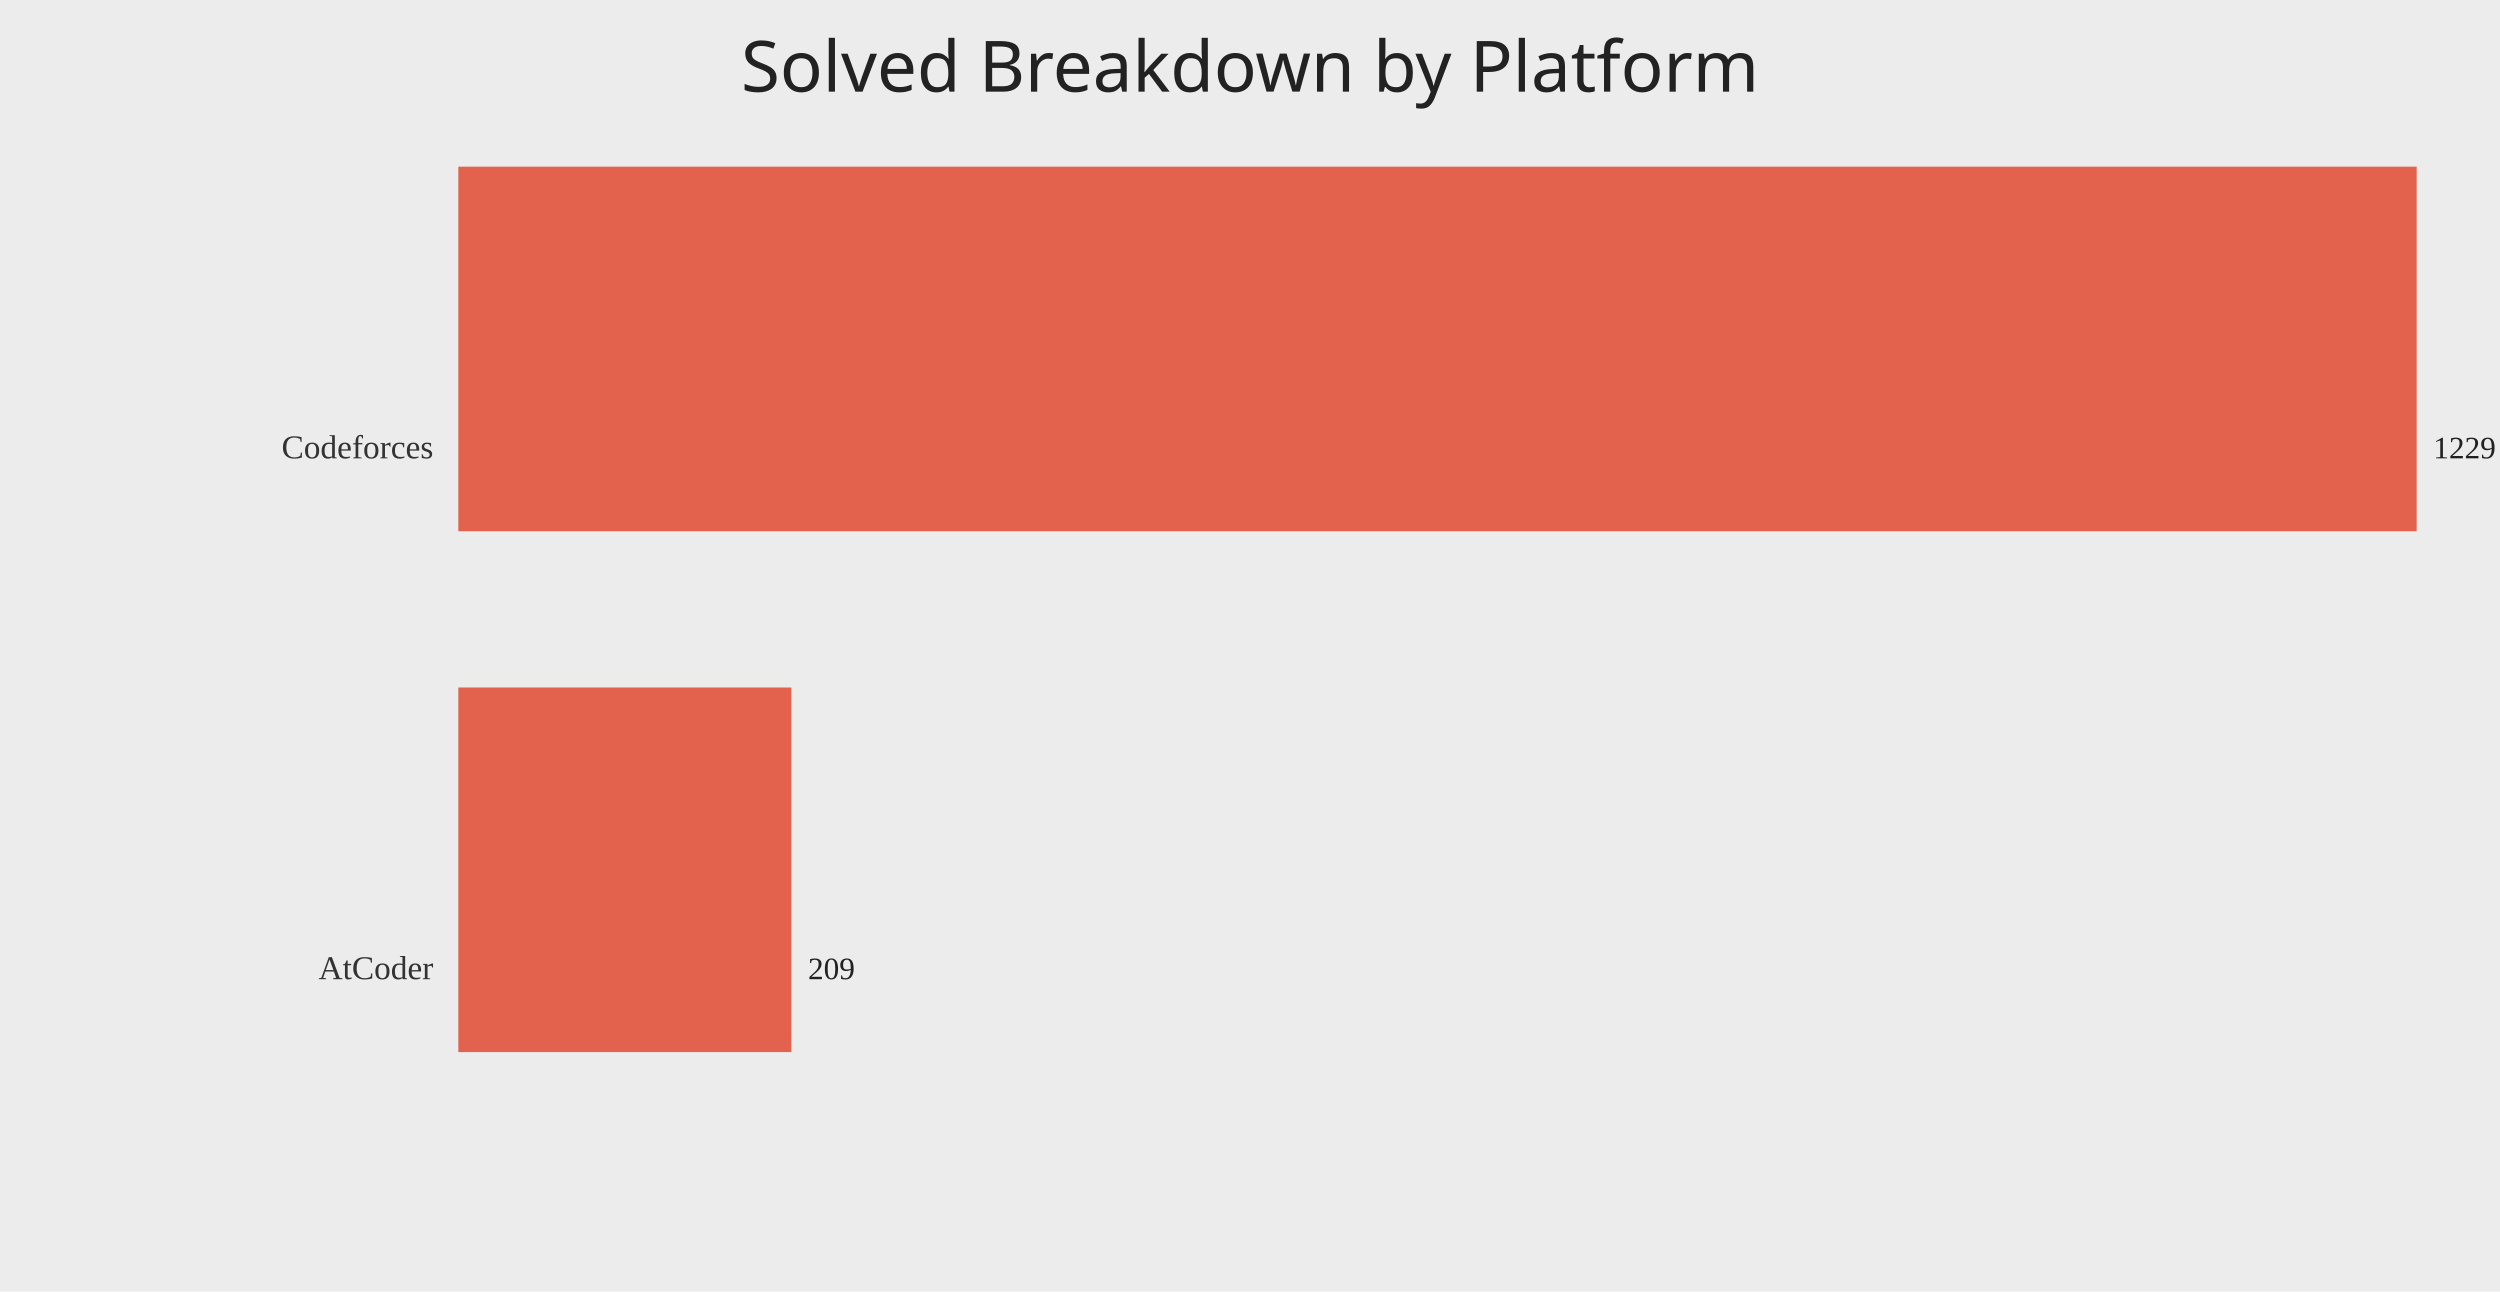
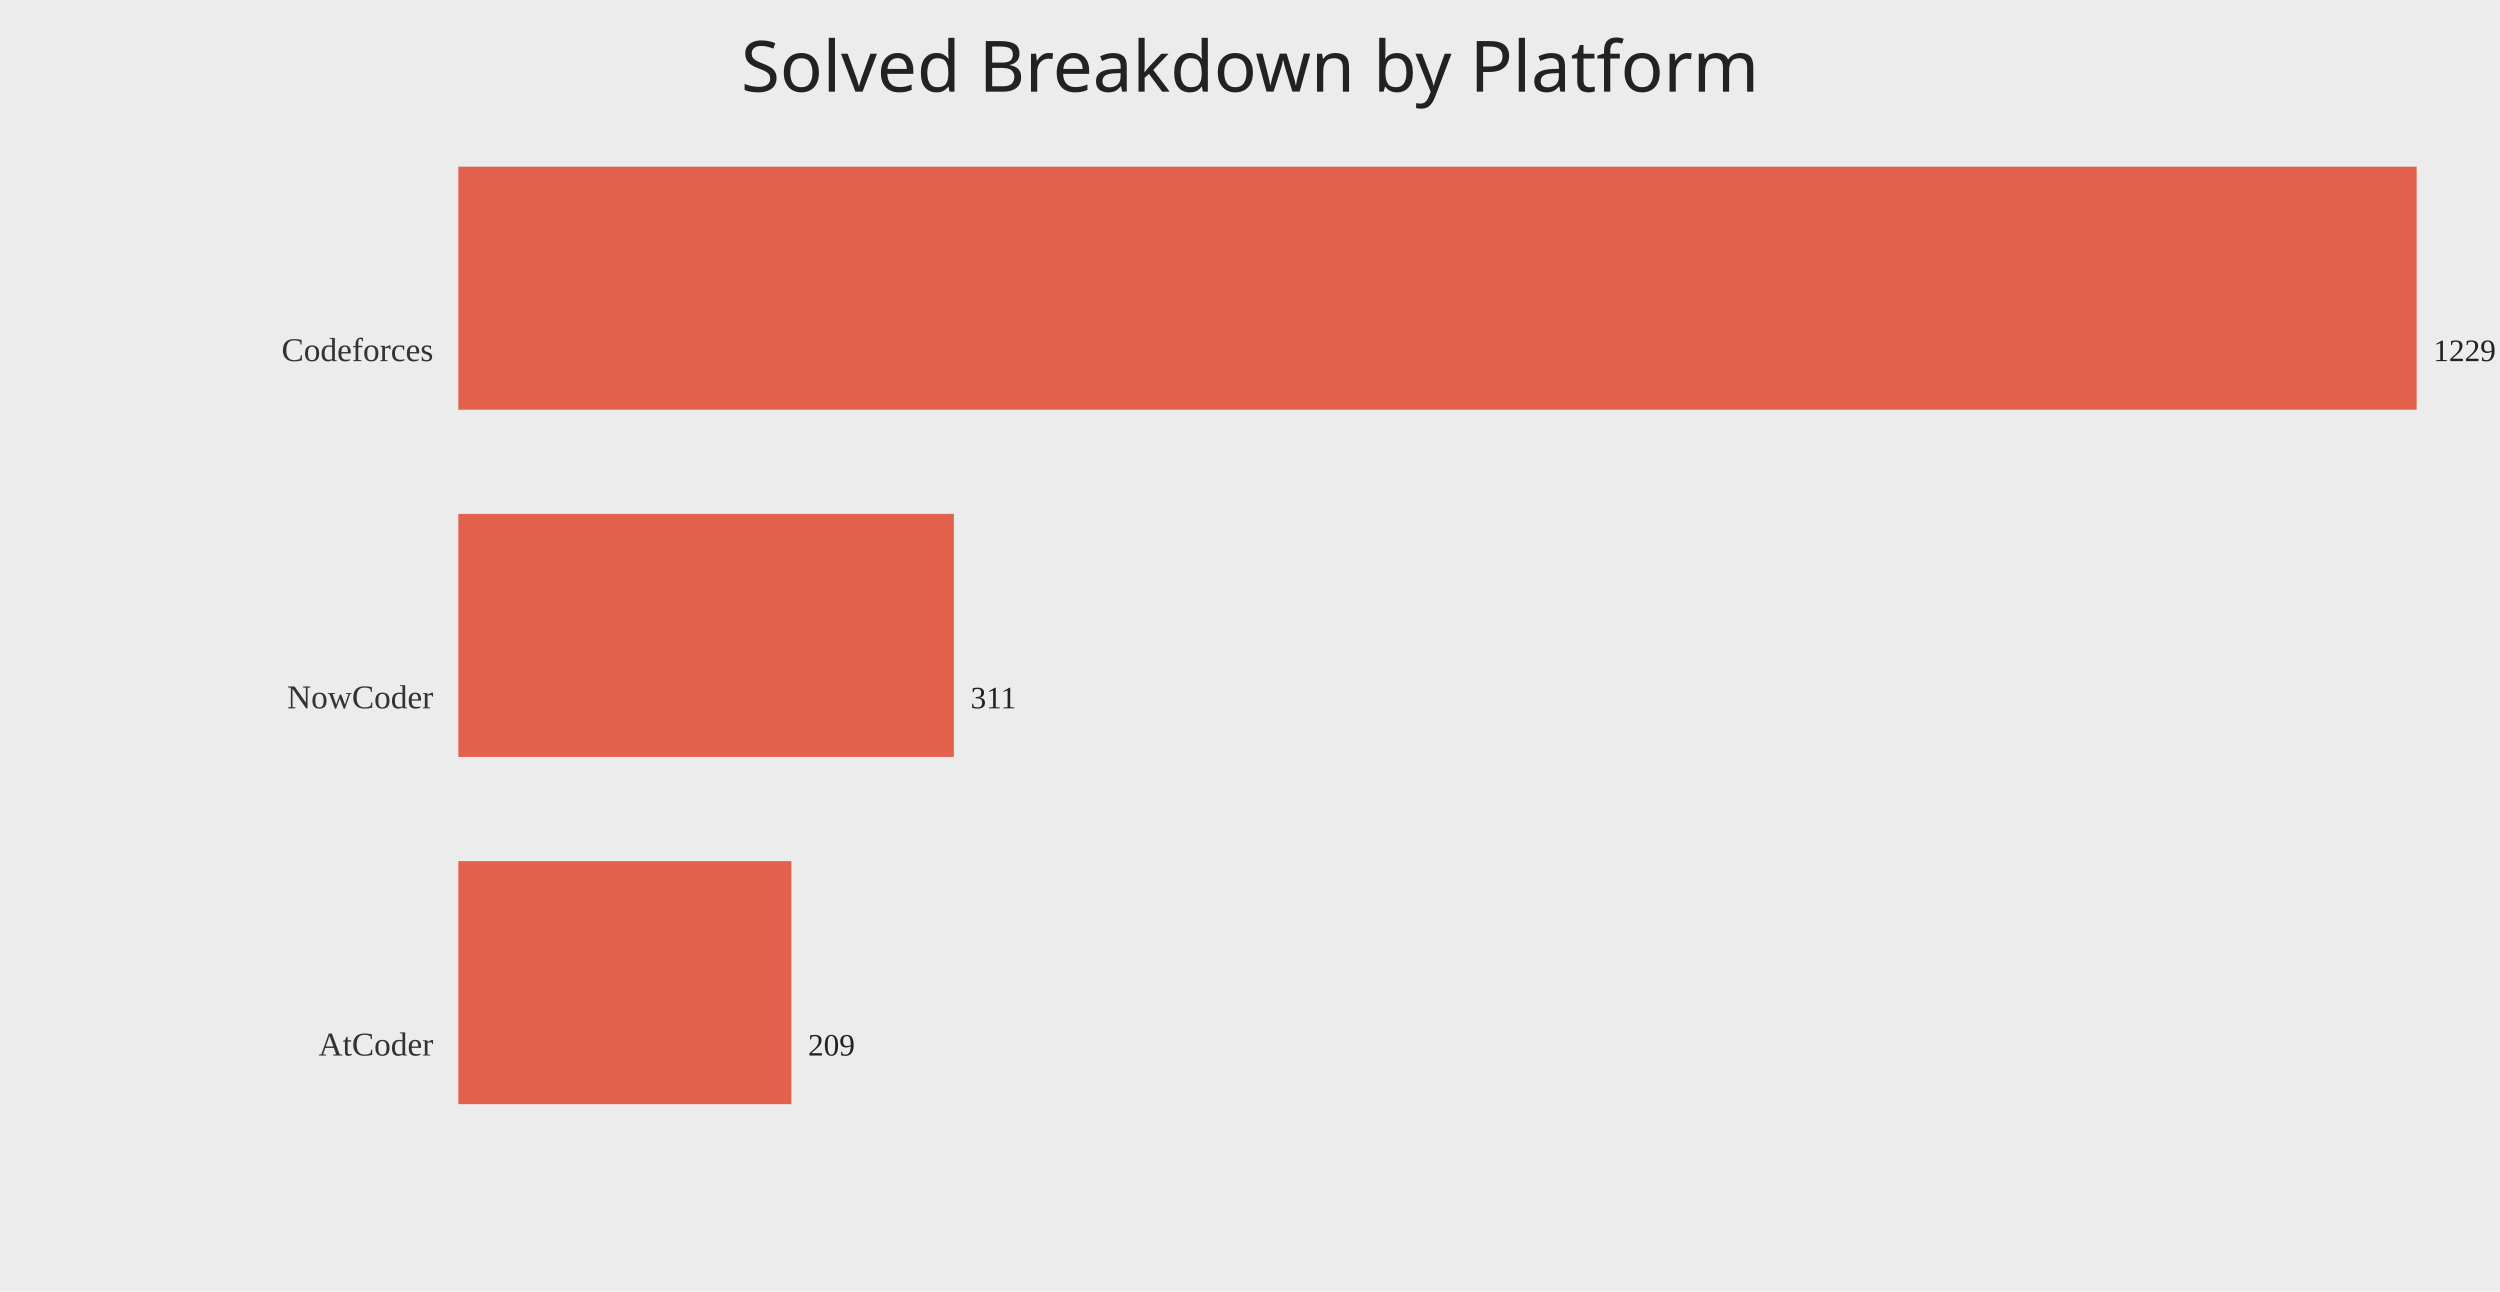
<svg xmlns="http://www.w3.org/2000/svg" width="1200" height="620">
  <rect width="100%" height="100%" fill="#ececec" />
  <text x="50%" y="44" text-anchor="middle" fill="#222" font-size="34" font-family="Comic Sans MS, Segoe UI">Solved Breakdown by Platform</text>
-   <text x="208" y="220.00" text-anchor="end" fill="#333" font-size="16">Codeforces</text>
-   <rect x="220" y="80.00" width="940.00" height="175.00" fill="#e24a33" opacity="0.85" />
-   <text x="1168.00" y="220.00" fill="#222" font-size="15">1229</text>
-   <text x="208" y="470.00" text-anchor="end" fill="#333" font-size="16">AtCoder</text>
-   <rect x="220" y="330.00" width="159.85" height="175.00" fill="#e24a33" opacity="0.85" />
-   <text x="387.85" y="470.00" fill="#222" font-size="15">209</text>
+   <text x="208" y="173.33" text-anchor="end" fill="#333" font-size="16">Codeforces</text>
+   <rect x="220" y="80.00" width="940.00" height="116.67" fill="#e24a33" opacity="0.85" />
+   <text x="1168.00" y="173.33" fill="#222" font-size="15">1229</text>
+   <text x="208" y="340.00" text-anchor="end" fill="#333" font-size="16">NowCoder</text>
+   <rect x="220" y="246.67" width="237.87" height="116.67" fill="#e24a33" opacity="0.85" />
+   <text x="465.87" y="340.00" fill="#222" font-size="15">311</text>
+   <text x="208" y="506.67" text-anchor="end" fill="#333" font-size="16">AtCoder</text>
+   <rect x="220" y="413.33" width="159.85" height="116.67" fill="#e24a33" opacity="0.85" />
+   <text x="387.85" y="506.67" fill="#222" font-size="15">209</text>
</svg>
